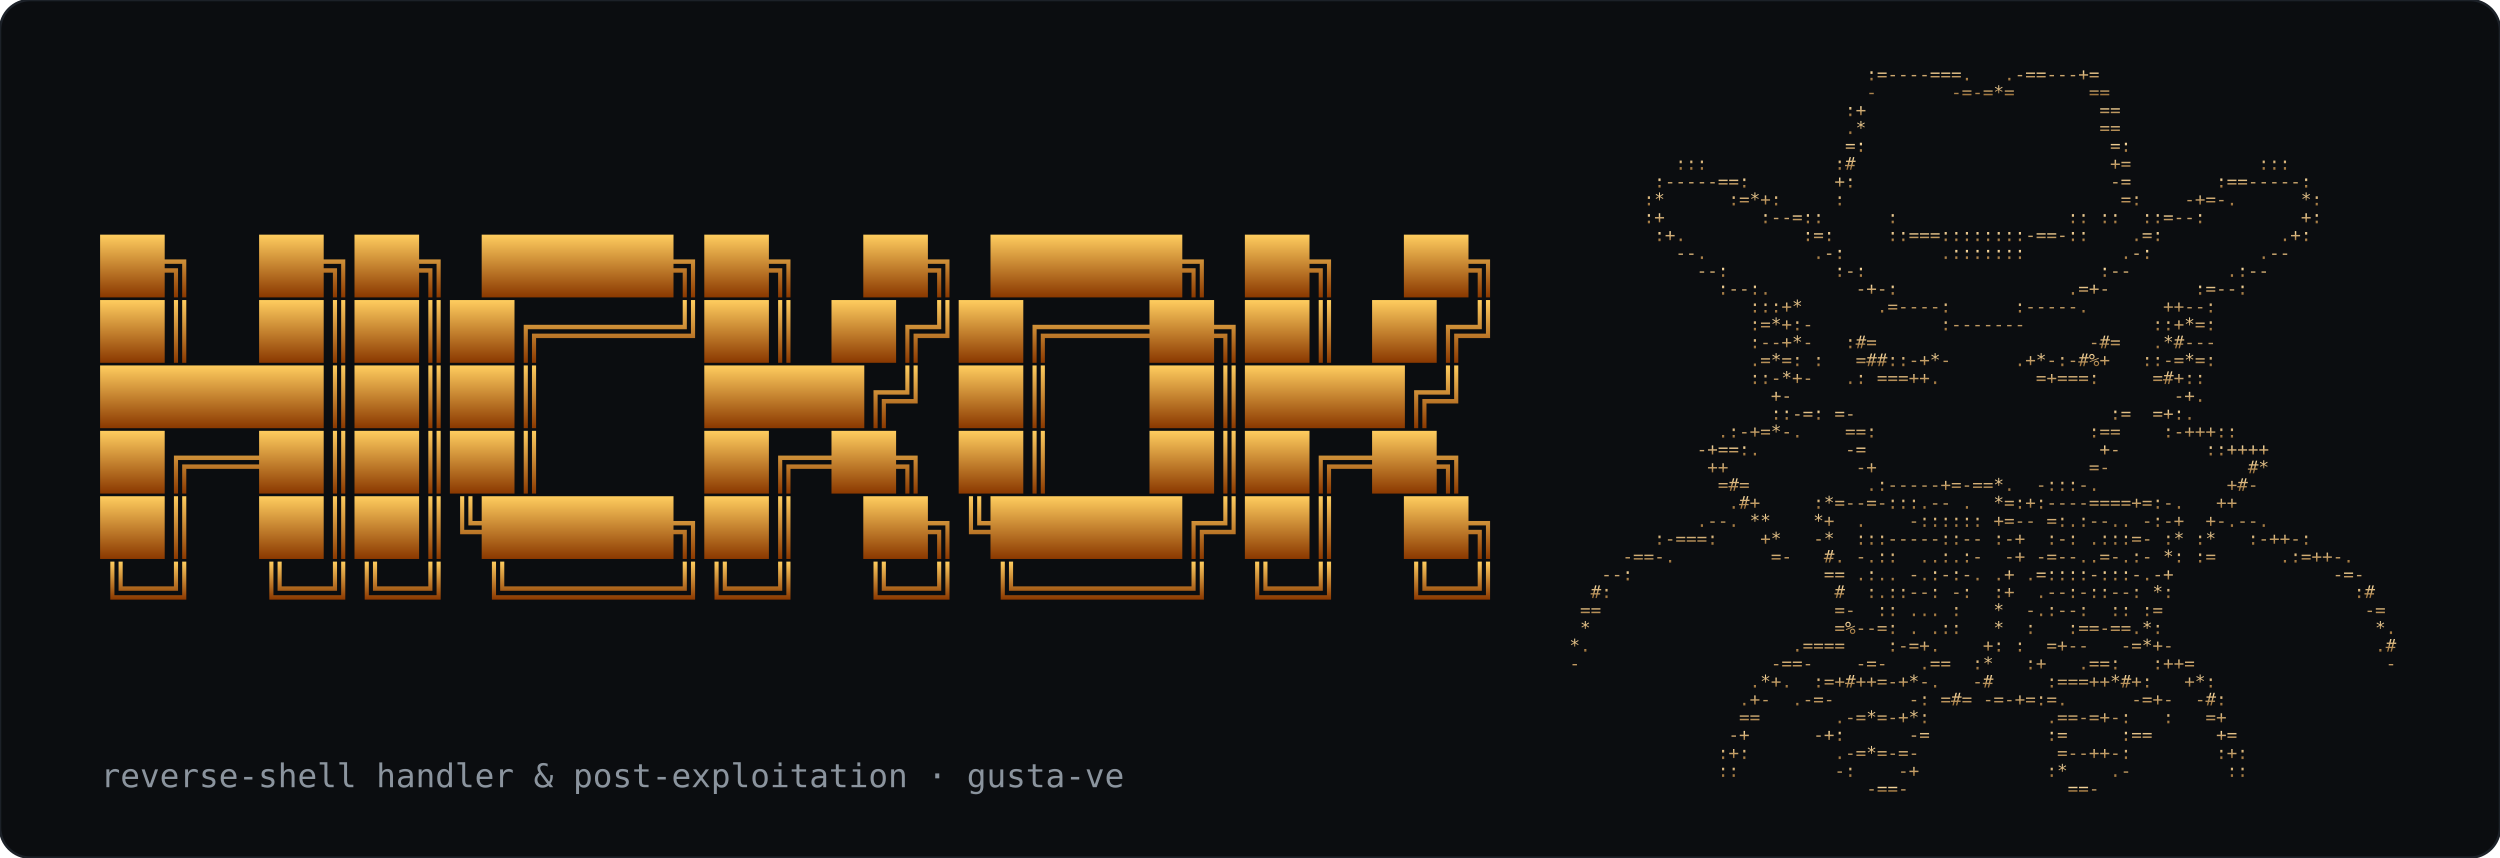
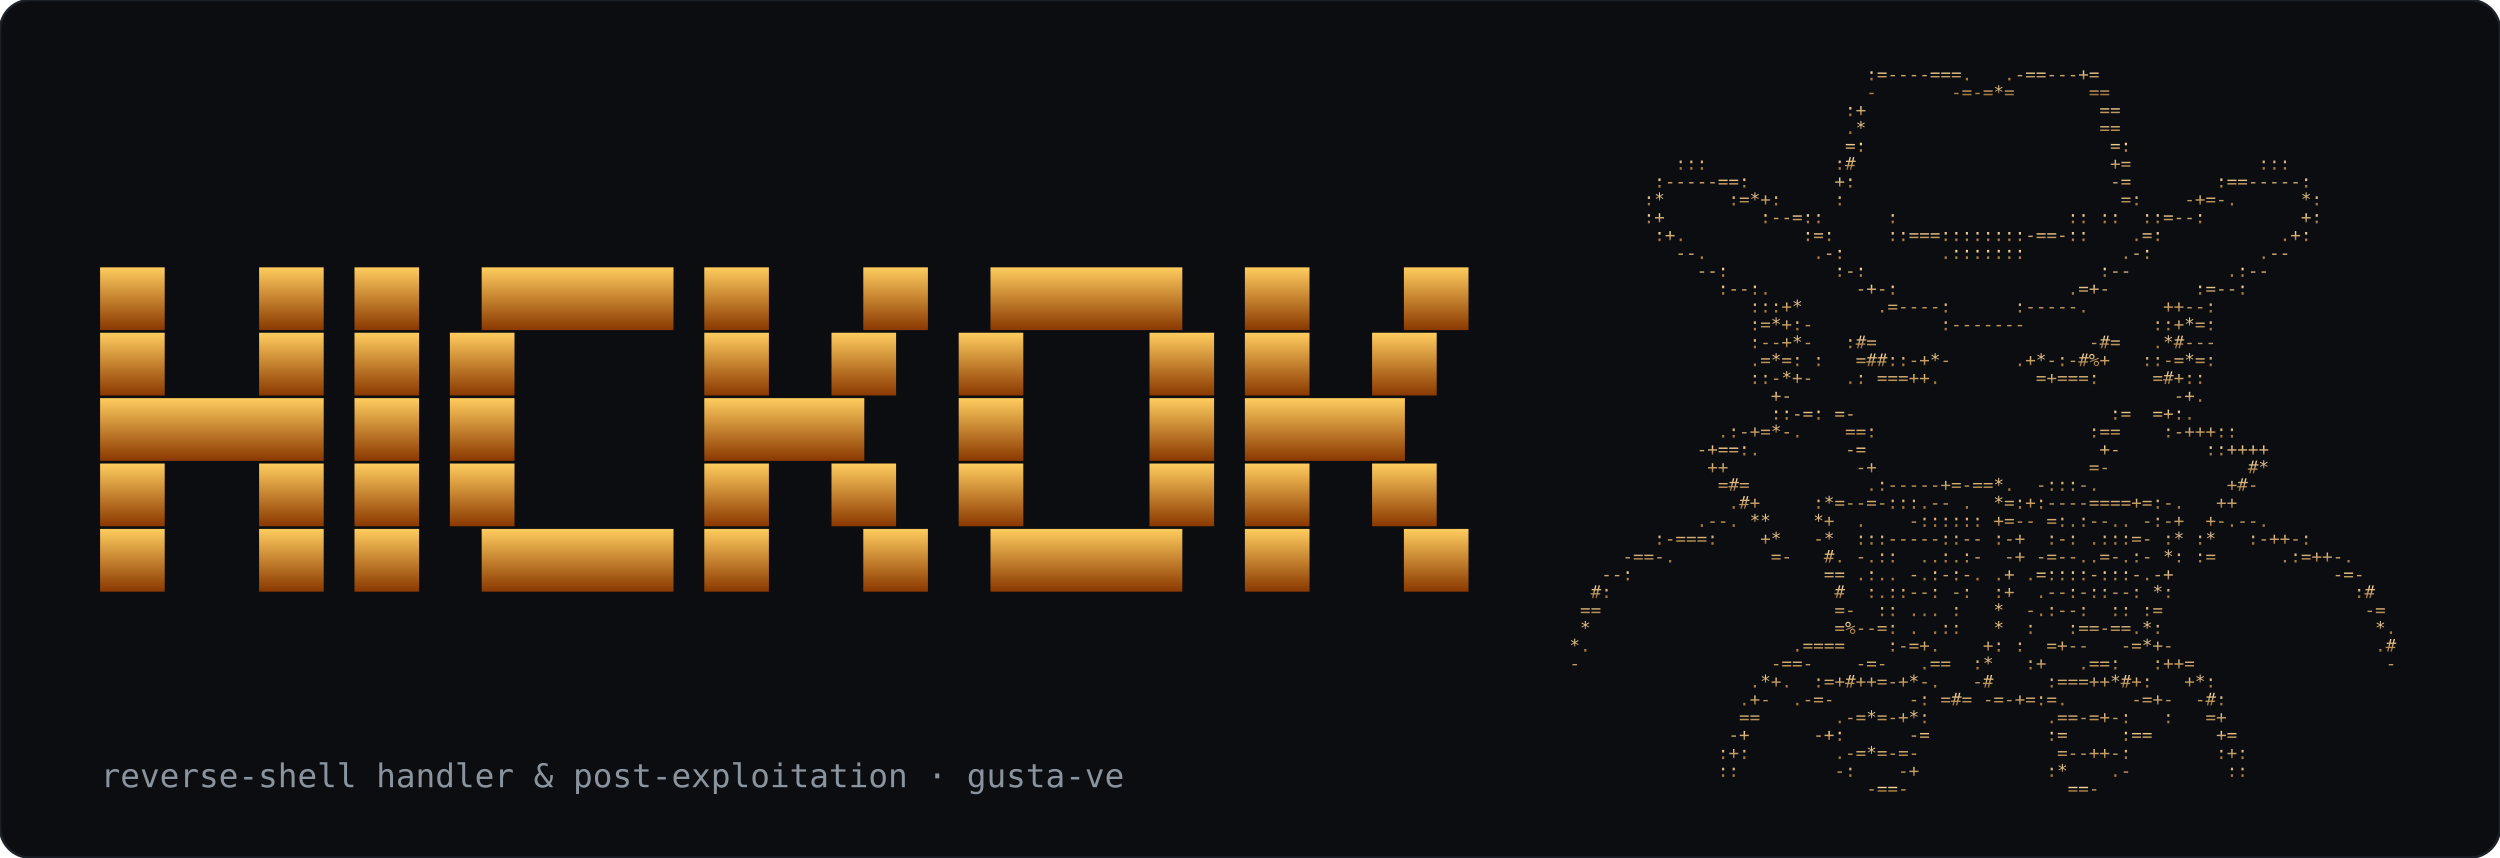
<svg xmlns="http://www.w3.org/2000/svg" width="994" height="341" viewBox="0 0 994 341" font-family="ui-monospace,Menlo,Consolas,monospace">
  <defs>
    <linearGradient id="g" x1="0" y1="0" x2="0" y2="1">
      <stop offset="0" stop-color="#ffcd5f" />
      <stop offset="1" stop-color="#8a3800" />
    </linearGradient>
    <linearGradient id="a" x1="0" y1="0" x2="0" y2="1">
      <stop offset="0" stop-color="#ffe0a6" />
      <stop offset="1" stop-color="#9a6f38" />
    </linearGradient>
  </defs>
  <rect width="994" height="341" rx="12" fill="#0b0d10" stroke="#1c2128" />
-   <text x="40" y="113" font-size="21" font-weight="700" fill="url(#g)" xml:space="preserve">██╗  ██╗██╗ ██████╗██╗  ██╗ ██████╗ ██╗  ██╗</text>
-   <text x="40" y="139" font-size="21" font-weight="700" fill="url(#g)" xml:space="preserve">██║  ██║██║██╔════╝██║ ██╔╝██╔═══██╗██║ ██╔╝</text>
-   <text x="40" y="165" font-size="21" font-weight="700" fill="url(#g)" xml:space="preserve">███████║██║██║     █████╔╝ ██║   ██║█████╔╝</text>
-   <text x="40" y="191" font-size="21" font-weight="700" fill="url(#g)" xml:space="preserve">██╔══██║██║██║     ██╔═██╗ ██║   ██║██╔═██╗</text>
-   <text x="40" y="217" font-size="21" font-weight="700" fill="url(#g)" xml:space="preserve">██║  ██║██║╚██████╗██║  ██╗╚██████╔╝██║  ██╗</text>
-   <text x="40" y="243" font-size="21" font-weight="700" fill="url(#g)" xml:space="preserve">╚═╝  ╚═╝╚═╝ ╚═════╝╚═╝  ╚═╝ ╚═════╝ ╚═╝  ╚═╝</text>
+   <text x="40" y="126" font-size="21" font-weight="700" fill="url(#g)" xml:space="preserve">██   ██ ██  ██████ ██   ██  ██████  ██   ██</text>
+   <text x="40" y="152" font-size="21" font-weight="700" fill="url(#g)" xml:space="preserve">██   ██ ██ ██      ██  ██  ██    ██ ██  ██</text>
+   <text x="40" y="178" font-size="21" font-weight="700" fill="url(#g)" xml:space="preserve">███████ ██ ██      █████   ██    ██ █████</text>
+   <text x="40" y="204" font-size="21" font-weight="700" fill="url(#g)" xml:space="preserve">██   ██ ██ ██      ██  ██  ██    ██ ██  ██</text>
+   <text x="40" y="230" font-size="21" font-weight="700" fill="url(#g)" xml:space="preserve">██   ██ ██  ██████ ██   ██  ██████  ██   ██</text>
  <text x="624" y="32.0" font-size="7.0" fill="url(#a)" xml:space="preserve">                            :=----===.   .-==---+=</text>
  <text x="624" y="39.1" font-size="7.0" fill="url(#a)" xml:space="preserve">                            -       -=-=*=       ==</text>
  <text x="624" y="46.2" font-size="7.0" fill="url(#a)" xml:space="preserve">                          :+                      ==</text>
  <text x="624" y="53.3" font-size="7.0" fill="url(#a)" xml:space="preserve">                          .*                      ==</text>
  <text x="624" y="60.4" font-size="7.0" fill="url(#a)" xml:space="preserve">                          =:                       =:</text>
  <text x="624" y="67.5" font-size="7.0" fill="url(#a)" xml:space="preserve">          :::            :#                        +=            :::</text>
  <text x="624" y="74.6" font-size="7.0" fill="url(#a)" xml:space="preserve">        :-----==:        +:                        -=        :==-----:</text>
  <text x="624" y="81.7" font-size="7.0" fill="url(#a)" xml:space="preserve">       :*      :=*+:     :                          =:    -+=-.      *:</text>
  <text x="624" y="88.8" font-size="7.0" fill="url(#a)" xml:space="preserve">       :+         :--=::      :                :: ::  ::=--:         +:</text>
  <text x="624" y="95.9" font-size="7.0" fill="url(#a)" xml:space="preserve">        :+.           :=:     ::===::::::::-==-::    .=:           .+:</text>
  <text x="624" y="103.0" font-size="7.0" fill="url(#a)" xml:space="preserve">          --.          .-:         .:::::::         .-:          .--</text>
  <text x="624" y="110.1" font-size="7.0" fill="url(#a)" xml:space="preserve">            --:          :-:                      :--         .:--</text>
  <text x="624" y="117.2" font-size="7.0" fill="url(#a)" xml:space="preserve">              :--:.        -+-:                .=+-        :=--:</text>
  <text x="624" y="124.3" font-size="7.0" fill="url(#a)" xml:space="preserve">                 :::+*       .=----:      :-----.       ++--:</text>
  <text x="624" y="131.4" font-size="7.0" fill="url(#a)" xml:space="preserve">                 :=*+:-            :-------            ::+*=:</text>
  <text x="624" y="138.5" font-size="7.0" fill="url(#a)" xml:space="preserve">                 :--+*-   :#=                    -#=   .*#---</text>
  <text x="624" y="145.6" font-size="7.0" fill="url(#a)" xml:space="preserve">                 .=*=: :   =##::-+*-      .+*-:-#%+   ::-=*=:</text>
  <text x="624" y="152.7" font-size="7.0" fill="url(#a)" xml:space="preserve">                 ::-*+-   .: ===++.         =+===:     =#+::</text>
  <text x="624" y="159.8" font-size="7.0" fill="url(#a)" xml:space="preserve">                   +-                                    -+.</text>
  <text x="624" y="166.9" font-size="7.0" fill="url(#a)" xml:space="preserve">                   ::-=: =-                        :=  =+:.</text>
  <text x="624" y="174.0" font-size="7.0" fill="url(#a)" xml:space="preserve">              .:-+=*-.    ==:                    :==    :-+++::</text>
  <text x="624" y="181.1" font-size="7.0" fill="url(#a)" xml:space="preserve">            -+==:.        -=                      +-        ::++++</text>
  <text x="624" y="188.2" font-size="7.0" fill="url(#a)" xml:space="preserve">             ++            -+                    =-             #*</text>
  <text x="624" y="195.2" font-size="7.0" fill="url(#a)" xml:space="preserve">              =#=           .:-----+=-==*.  -:::-.            +#-</text>
  <text x="624" y="202.3" font-size="7.0" fill="url(#a)" xml:space="preserve">               .#+     :*=--=-:::.-- .  *=:+:----====+=:-.   ++</text>
  <text x="624" y="209.5" font-size="7.0" fill="url(#a)" xml:space="preserve">            .--. **    *+  .    -:::::: +=-- =:.:--.. -:-+  +-.--.</text>
  <text x="624" y="216.6" font-size="7.0" fill="url(#a)" xml:space="preserve">        :-===:    +*   -*  :::-----::-- :-+  :-: .:::=- :* :*   :-++-:</text>
  <text x="624" y="223.7" font-size="7.0" fill="url(#a)" xml:space="preserve">     -==-.         =-   #. -.::  ..:.:-  -+ -=--..=-.:- *: :=      .:=++-.</text>
  <text x="624" y="230.8" font-size="7.0" fill="url(#a)" xml:space="preserve">   --:                  == .:.. -.:-:-. .+ .=::::-:::-.-+               -=-</text>
  <text x="624" y="237.8" font-size="7.0" fill="url(#a)" xml:space="preserve">  #:                     #  :.::--: -:  :+  .--:-::--: *:                 :#</text>
  <text x="624" y="245.0" font-size="7.0" fill="url(#a)" xml:space="preserve"> ==                      =-  :: ... :   *  -.:--:  :: :=                   -=</text>
  <text x="624" y="252.1" font-size="7.0" fill="url(#a)" xml:space="preserve"> *                       =%--=: . .::   *  :   :==-==.*:                    *.</text>
  <text x="624" y="259.1" font-size="7.0" fill="url(#a)" xml:space="preserve">*.                   .====    :-=+.    +: :  =+--   -=*+-                   .#</text>
  <text x="624" y="266.2" font-size="7.0" fill="url(#a)" xml:space="preserve">-                  -==-    -=-   .==  :*   :+   .==:   :++=                  -</text>
  <text x="624" y="273.4" font-size="7.0" fill="url(#a)" xml:space="preserve">                 .*+.  :=+#++=-+*-.   -#     :===++*#+:   +*:</text>
  <text x="624" y="280.5" font-size="7.0" fill="url(#a)" xml:space="preserve">                .+-  .-=-       -: =#= -=-+=:=.      -=+-  -#:</text>
  <text x="624" y="287.6" font-size="7.0" fill="url(#a)" xml:space="preserve">                ==       .-=*=-+*:           .==-=+-:   :   =+</text>
  <text x="624" y="294.6" font-size="7.0" fill="url(#a)" xml:space="preserve">               -+      -+:      -=           :=     :==      +=</text>
  <text x="624" y="301.8" font-size="7.0" fill="url(#a)" xml:space="preserve">              :+:        .-=*=-=-             =--++-:        :+:</text>
  <text x="624" y="308.9" font-size="7.0" fill="url(#a)" xml:space="preserve">              ::         -:    -+            :*    .-         ::</text>
  <text x="624" y="316.0" font-size="7.0" fill="url(#a)" xml:space="preserve">                            -==-               ==-</text>
  <text x="40" y="313" font-size="13" fill="#8b949e" xml:space="preserve">reverse-shell handler &amp; post-exploitation · gusta-ve</text>
</svg>
